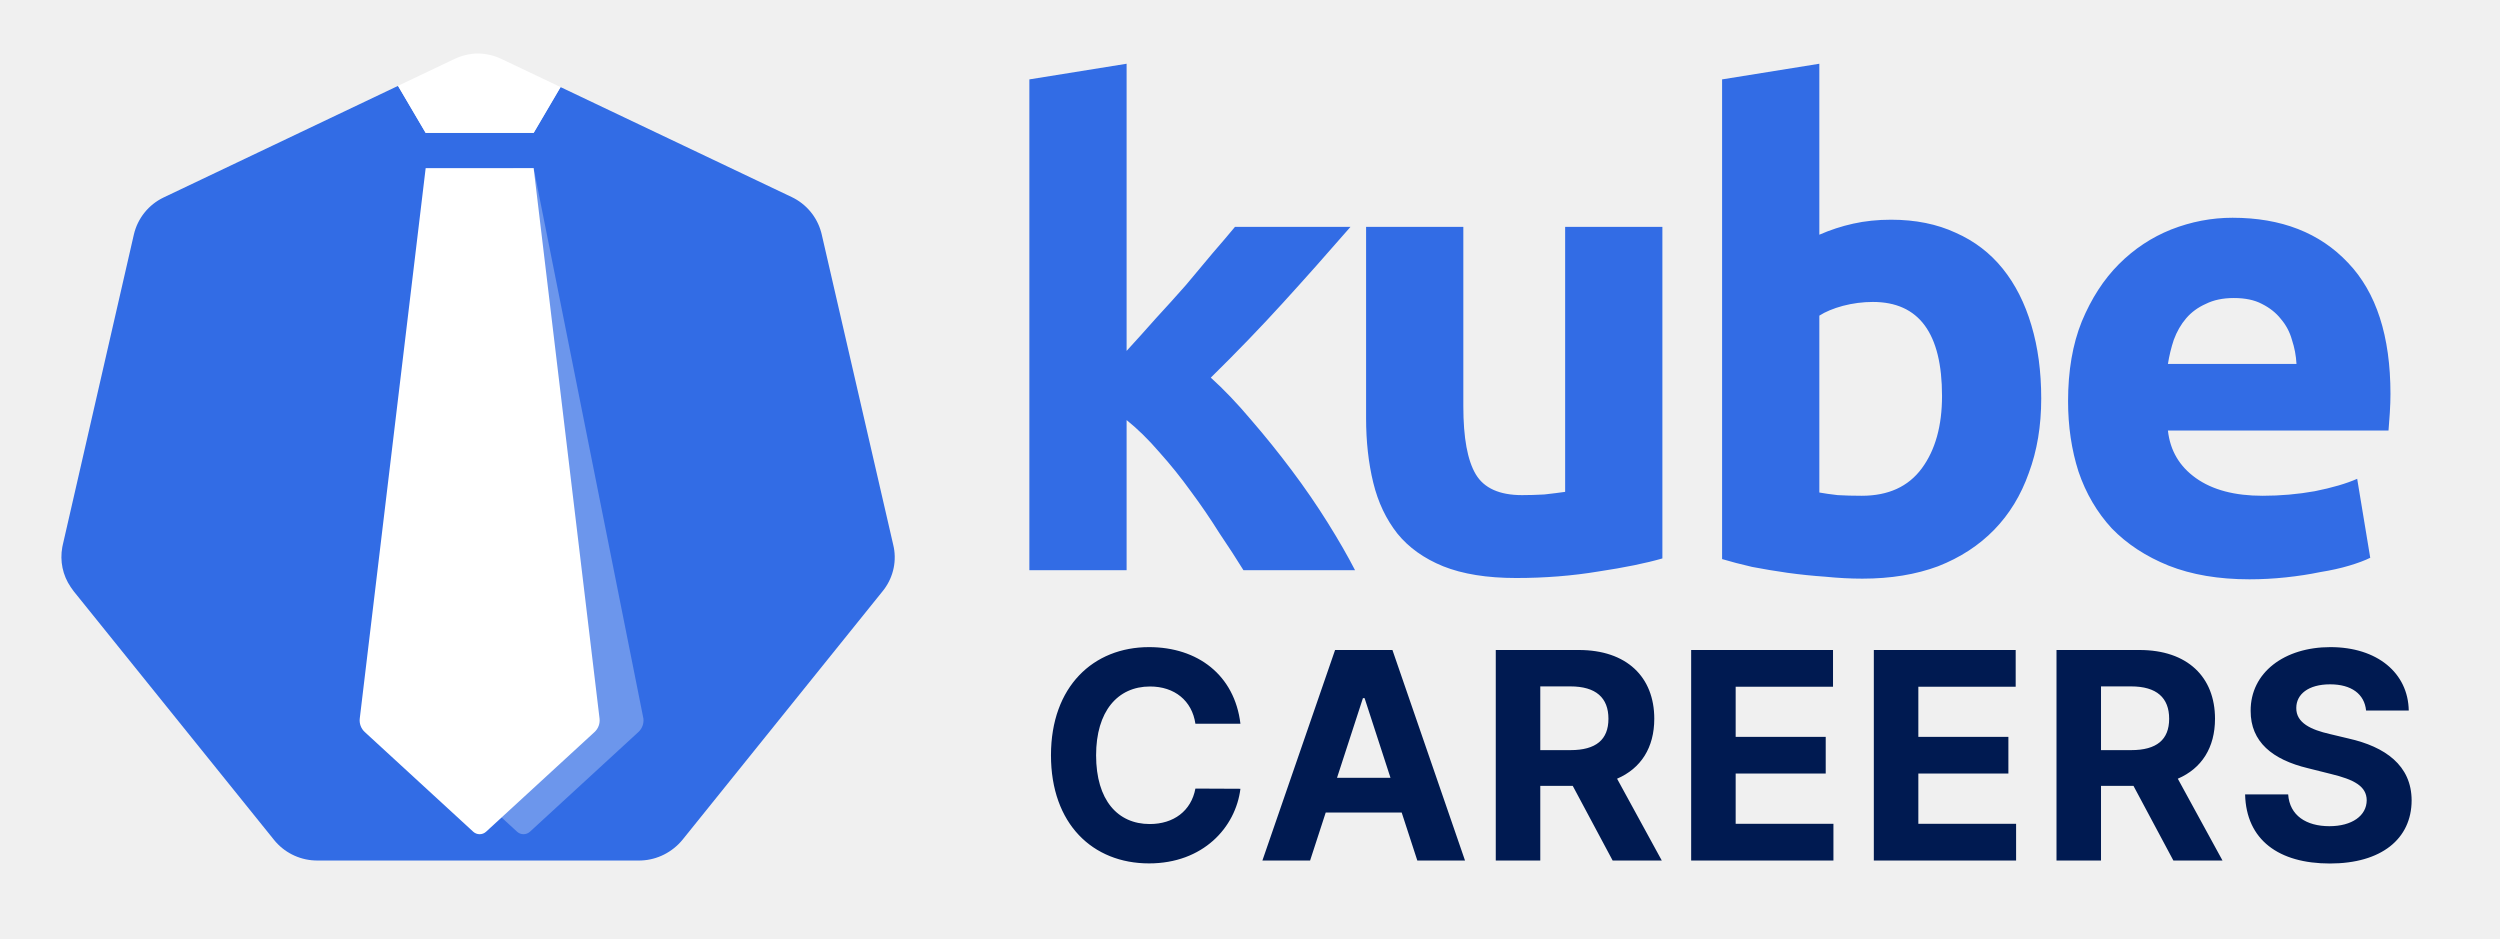
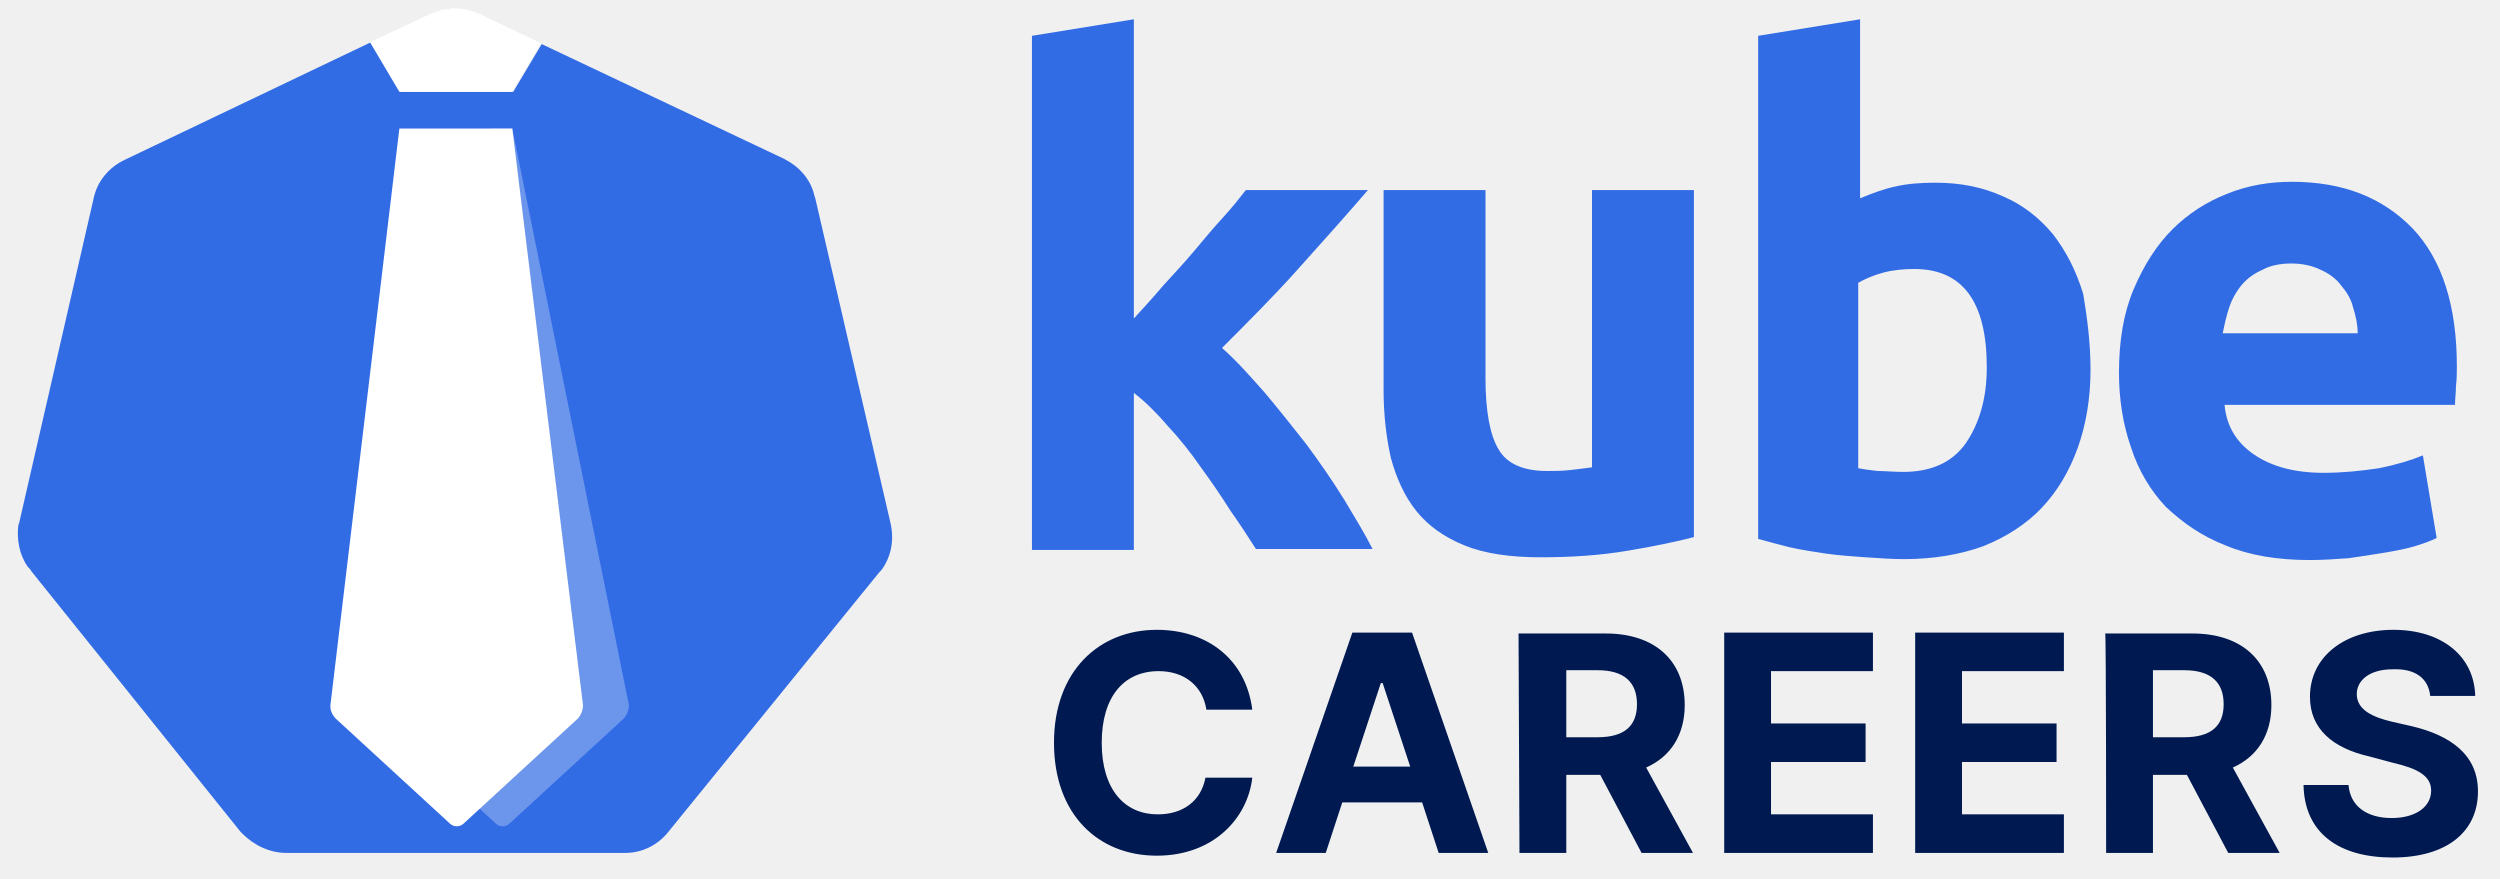
- <svg xmlns="http://www.w3.org/2000/svg" width="285" height="107" viewBox="0 0 285 107" fill="none">
-   <g clip-path="url(#clip0_1311_2)">
-     <path d="M45.374 9.79L48.526 15.15H60.835L63.903 9.928L90.258 22.466C91.902 23.249 93.126 24.707 93.608 26.457L93.672 26.708L101.823 62.087C102.261 63.853 101.875 65.711 100.801 67.164L100.635 67.379L77.792 95.75C76.644 97.141 74.942 98.017 73.126 98.094L72.853 98.1H36.196C34.375 98.108 32.644 97.338 31.439 95.984L31.263 95.777L8.408 67.411C8.283 67.251 8.164 67.085 8.052 66.913C7.144 65.575 6.814 63.956 7.1 62.387L7.161 62.093L15.258 26.744C15.689 24.883 16.944 23.322 18.672 22.501C18.672 22.501 45.349 9.8 45.374 9.79Z" fill="#326CE5" />
-     <path d="M54.195 6.105H54.165C55.12 6.067 56.069 6.244 56.943 6.621L57.231 6.754L63.903 9.928L60.835 15.15H48.526L45.374 9.788L51.752 6.751C52.42 6.422 53.139 6.212 53.877 6.132L54.195 6.105Z" fill="white" />
-     <path opacity="0.285" d="M46.583 83.451L58.944 94.813C59.36 95.196 60 95.196 60.416 94.813L72.778 83.451C73.205 83.058 73.417 82.485 73.348 81.909L60.835 19.167H58.526L46.013 81.909C45.944 82.485 46.156 83.058 46.583 83.451Z" fill="white" />
-     <path d="M41.583 83.451L53.944 94.813C54.36 95.196 55 95.196 55.416 94.813L67.778 83.451C68.205 83.058 68.417 82.485 68.348 81.909L60.835 19.167H48.526L41.013 81.909C40.944 82.485 41.156 83.058 41.583 83.451Z" fill="white" />
-     <path d="M128.433 40.002C129.525 38.811 130.641 37.571 131.781 36.282C132.972 34.992 134.113 33.727 135.204 32.487C136.295 31.198 137.312 29.982 138.254 28.842C139.246 27.701 140.089 26.709 140.784 25.866H153.953C151.324 28.891 148.745 31.793 146.215 34.57C143.735 37.298 141.007 40.126 138.031 43.052C139.519 44.391 141.057 46.003 142.644 47.888C144.231 49.723 145.769 51.633 147.257 53.617C148.745 55.601 150.109 57.585 151.349 59.569C152.589 61.553 153.63 63.363 154.473 65H141.751C140.957 63.71 140.04 62.297 138.998 60.759C138.006 59.172 136.94 57.61 135.799 56.072C134.658 54.485 133.443 52.972 132.153 51.534C130.913 50.095 129.673 48.88 128.433 47.888V65H117.348V9.051L128.433 7.266V40.002ZM189.512 63.661C187.627 64.206 185.197 64.702 182.221 65.149C179.245 65.645 176.12 65.893 172.846 65.893C169.523 65.893 166.746 65.446 164.514 64.554C162.331 63.661 160.595 62.421 159.306 60.834C158.016 59.197 157.098 57.262 156.553 55.03C156.007 52.798 155.734 50.343 155.734 47.665V25.866H166.82V46.326C166.82 49.897 167.291 52.476 168.234 54.063C169.176 55.65 170.937 56.444 173.516 56.444C174.31 56.444 175.153 56.419 176.046 56.37C176.938 56.27 177.732 56.171 178.426 56.072V25.866H189.512V63.661ZM221.391 45.135C221.391 37.993 218.762 34.422 213.505 34.422C212.364 34.422 211.223 34.57 210.082 34.868C208.991 35.166 208.098 35.538 207.404 35.984V56.146C207.949 56.246 208.644 56.345 209.487 56.444C210.33 56.494 211.248 56.518 212.24 56.518C215.265 56.518 217.547 55.477 219.085 53.394C220.622 51.31 221.391 48.558 221.391 45.135ZM232.7 45.433C232.7 48.558 232.229 51.385 231.286 53.914C230.393 56.444 229.079 58.602 227.343 60.387C225.607 62.173 223.474 63.562 220.945 64.554C218.415 65.496 215.538 65.967 212.314 65.967C210.975 65.967 209.561 65.893 208.073 65.744C206.635 65.645 205.197 65.496 203.758 65.298C202.369 65.099 201.03 64.876 199.741 64.628C198.451 64.33 197.31 64.033 196.318 63.735V9.051L207.404 7.266V26.758C208.644 26.213 209.933 25.791 211.273 25.494C212.612 25.196 214.05 25.047 215.588 25.047C218.365 25.047 220.821 25.543 222.953 26.535C225.086 27.478 226.872 28.842 228.31 30.627C229.749 32.413 230.84 34.57 231.584 37.1C232.328 39.58 232.7 42.358 232.7 45.433ZM235.76 45.73C235.76 42.258 236.281 39.233 237.322 36.654C238.413 34.025 239.827 31.842 241.563 30.106C243.299 28.37 245.283 27.056 247.515 26.163C249.797 25.27 252.128 24.824 254.509 24.824C260.064 24.824 264.453 26.535 267.677 29.958C270.901 33.33 272.513 38.315 272.513 44.912C272.513 45.557 272.489 46.276 272.439 47.07C272.389 47.814 272.34 48.483 272.29 49.078H247.143C247.391 51.36 248.457 53.17 250.342 54.51C252.227 55.849 254.757 56.518 257.931 56.518C259.965 56.518 261.949 56.345 263.883 55.998C265.867 55.601 267.479 55.13 268.719 54.584L270.207 63.586C269.612 63.884 268.818 64.182 267.826 64.479C266.834 64.777 265.718 65.025 264.478 65.223C263.288 65.471 261.998 65.67 260.609 65.818C259.221 65.967 257.832 66.042 256.443 66.042C252.921 66.042 249.846 65.521 247.217 64.479C244.638 63.438 242.481 62.024 240.745 60.238C239.058 58.403 237.793 56.246 236.95 53.766C236.157 51.286 235.76 48.607 235.76 45.73ZM261.8 41.49C261.75 40.547 261.577 39.63 261.279 38.737C261.031 37.844 260.609 37.05 260.014 36.356C259.469 35.662 258.749 35.091 257.857 34.645C257.013 34.198 255.947 33.975 254.657 33.975C253.417 33.975 252.351 34.198 251.458 34.645C250.565 35.042 249.821 35.587 249.226 36.282C248.631 36.976 248.16 37.794 247.813 38.737C247.515 39.63 247.292 40.547 247.143 41.49H261.8Z" fill="#326CE5" />
-     <path d="M141.409 82.502C140.741 76.96 136.545 73.772 130.991 73.772C124.651 73.772 119.811 78.249 119.811 86.1C119.811 93.928 124.569 98.428 130.991 98.428C137.143 98.428 140.858 94.338 141.409 89.92L136.276 89.897C135.795 92.463 133.78 93.94 131.073 93.94C127.428 93.94 124.955 91.233 124.955 86.1C124.955 81.108 127.393 78.26 131.108 78.26C133.885 78.26 135.889 79.866 136.276 82.502H141.409ZM149.351 98.1L151.132 92.627H159.792L161.574 98.1H167.011L158.738 74.1H152.199L143.913 98.1H149.351ZM152.421 88.666L155.374 79.585H155.562L158.515 88.666H152.421ZM170.518 98.1H175.592V89.592H179.295L183.842 98.1H189.444L184.346 88.772C187.076 87.6 188.588 85.221 188.588 81.94C188.588 77.17 185.436 74.1 179.987 74.1H170.518V98.1ZM175.592 85.514V78.249H179.014C181.944 78.249 183.362 79.549 183.362 81.94C183.362 84.319 181.944 85.514 179.037 85.514H175.592ZM192.792 98.1H209.011V93.916H197.866V88.186H208.132V84.002H197.866V78.284H208.964V74.1H192.792V98.1ZM213.616 98.1H229.835V93.916H218.691V88.186H228.956V84.002H218.691V78.284H229.788V74.1H213.616V98.1ZM234.441 98.1H239.515V89.592H243.218L247.765 98.1H253.366L248.269 88.772C250.999 87.6 252.511 85.221 252.511 81.94C252.511 77.17 249.359 74.1 243.909 74.1H234.441V98.1ZM239.515 85.514V78.249H242.937C245.866 78.249 247.284 79.549 247.284 81.94C247.284 84.319 245.866 85.514 242.96 85.514H239.515ZM269.734 81.002H274.598C274.527 76.725 271.012 73.772 265.668 73.772C260.406 73.772 256.551 76.678 256.574 81.038C256.563 84.577 259.059 86.604 263.113 87.577L265.727 88.233C268.34 88.866 269.793 89.616 269.805 91.233C269.793 92.991 268.129 94.186 265.551 94.186C262.914 94.186 261.016 92.967 260.852 90.565H255.942C256.07 95.756 259.785 98.44 265.609 98.44C271.469 98.44 274.914 95.639 274.926 91.245C274.914 87.249 271.902 85.127 267.731 84.19L265.574 83.674C263.488 83.194 261.742 82.42 261.777 80.698C261.777 79.151 263.149 78.014 265.633 78.014C268.059 78.014 269.547 79.116 269.734 81.002Z" fill="#001A51" />
+ <svg xmlns="http://www.w3.org/2000/svg" xmlns:xlink="http://www.w3.org/1999/xlink" version="1.1" id="Layer_1" x="0" y="0" viewBox="0 0 272.3 95.7" style="enable-background:new 0 0 272.3 95.7" xml:space="preserve">
+   <style>.st1{fill:#326ce5}.st2{fill:#fff}</style>
+   <defs>
+     <path id="SVGID_1_" d="M-5-5.2h285v107H-5z" />
+   </defs>
+   <clipPath id="SVGID_00000124852220865299742580000014417095740386087053_">
+     <use xlink:href="#SVGID_1_" style="overflow:visible" />
+   </clipPath>
+   <g style="clip-path:url(#SVGID_00000124852220865299742580000014417095740386087053_)">
+     <path class="st1" d="m40.4 4.6 3.2 5.4h12.3L59 4.8l26.4 12.5c1.6.8 2.9 2.2 3.3 4l.1.3L97 57c.4 1.8.1 3.6-1 5.1l-.2.2-23 28.3c-1.1 1.4-2.8 2.3-4.7 2.3H31.2c-1.8 0-3.5-.8-4.8-2.1l-.2-.2L3.4 62.2c-.1-.2-.2-.3-.4-.5-.9-1.3-1.2-3-1-4.5l.1-.3 8.1-35.3c.4-1.9 1.7-3.4 3.4-4.2L40.4 4.6z" />
+     <path class="st2" d="M49.2.9c.9 0 1.9.1 2.7.5l.3.1 6.7 3.2-3.1 5.3H43.5l-3.2-5.4 6.4-3c.7-.3 1.4-.6 2.2-.6l.3-.1z" />
+     <path d="M41.6 78.3 54 89.7c.4.4 1.1.4 1.5 0l12.4-11.4c.4-.4.6-1 .6-1.5L55.8 14h-2.3L41 76.7c-.1.6.2 1.2.6 1.6z" style="opacity:.285;fill:#fff;enable-background:new" />
+     <path class="st2" d="M36.6 78.3 49 89.7c.4.4 1.1.4 1.5 0l12.4-11.4c.4-.4.6-1 .6-1.5L55.8 14H43.5L36 76.7c-.1.6.2 1.2.6 1.6z" />
+     <path class="st1" d="M123.4 34.8c1.1-1.2 2.2-2.4 3.3-3.7 1.2-1.3 2.3-2.5 3.4-3.8 1-1.2 2-2.4 3.1-3.6 1-1.1 1.8-2.1 2.5-3H149c-2.5 2.9-5.1 5.8-7.7 8.7-2.6 2.9-5.4 5.7-8.2 8.5 1.5 1.3 3 3 4.6 4.8 1.6 1.9 3.1 3.8 4.6 5.7 1.4 1.9 2.8 3.9 4.1 6 1.2 2 2.3 3.8 3.1 5.4h-12.7c-.9-1.4-1.8-2.8-2.8-4.2-1-1.6-2.1-3.2-3.2-4.7-1.1-1.6-2.3-3.1-3.6-4.5-1.2-1.4-2.5-2.7-3.7-3.6v17.1h-11.1v-56l11.1-1.8v32.7zm61.1 23.7c-1.9.5-4.3 1-7.3 1.5s-6.1.7-9.4.7c-3.3 0-6.1-.4-8.3-1.3-2.2-.9-3.9-2.1-5.2-3.7-1.3-1.6-2.2-3.6-2.8-5.8-.5-2.2-.8-4.7-.8-7.4V20.7h11.1v20.5c0 3.6.5 6.2 1.4 7.7.9 1.6 2.7 2.4 5.3 2.4.8 0 1.6 0 2.5-.1.9-.1 1.7-.2 2.4-.3V20.7h11.1v37.8zM216.4 40c0-7.1-2.6-10.7-7.9-10.7-1.1 0-2.3.1-3.4.4-1.1.3-2 .7-2.7 1.1V51c.5.1 1.2.2 2.1.3.8 0 1.8.1 2.8.1 3 0 5.3-1 6.8-3.1 1.5-2.2 2.3-4.9 2.3-8.3zm11.3.3c0 3.1-.5 6-1.4 8.5-.9 2.5-2.2 4.7-3.9 6.5-1.7 1.8-3.9 3.2-6.4 4.2-2.5.9-5.4 1.4-8.6 1.4-1.3 0-2.8-.1-4.2-.2-1.4-.1-2.9-.2-4.3-.4-1.3-.2-2.7-.4-4-.7-1.2-.3-2.3-.6-3.4-.9V3.9l11.1-1.8v19.5c1.2-.5 2.5-1 3.9-1.3 1.3-.3 2.8-.4 4.3-.4 2.8 0 5.2.5 7.4 1.5 2.1.9 3.9 2.3 5.4 4.1 1.4 1.8 2.5 3.9 3.3 6.5.4 2.4.8 5.2.8 8.3zm3.1.3c0-3.5.5-6.5 1.6-9.1 1.1-2.6 2.5-4.8 4.2-6.5 1.7-1.7 3.7-3 6-3.9 2.2-.9 4.6-1.3 7-1.3 5.6 0 9.9 1.7 13.2 5.1 3.2 3.4 4.8 8.4 4.8 15 0 .6 0 1.4-.1 2.2 0 .7-.1 1.4-.1 2h-25.1c.2 2.3 1.3 4.1 3.2 5.4 1.9 1.3 4.4 2 7.6 2 2 0 4-.2 6-.5 2-.4 3.6-.9 4.8-1.4l1.5 9c-.6.3-1.4.6-2.4.9-1 .3-2.1.5-3.3.7-1.2.2-2.5.4-3.9.6-1.4.1-2.8.2-4.2.2-3.5 0-6.6-.5-9.2-1.6-2.6-1-4.7-2.5-6.5-4.2-1.7-1.8-3-4-3.8-6.5-.9-2.6-1.3-5.3-1.3-8.1zm26-4.3c0-.9-.2-1.9-.5-2.8-.2-.9-.7-1.7-1.3-2.4-.5-.7-1.3-1.3-2.2-1.7-.8-.4-1.9-.7-3.2-.7-1.2 0-2.3.2-3.2.7-.9.4-1.6.9-2.2 1.6-.6.7-1.1 1.6-1.4 2.5-.3.9-.5 1.8-.7 2.8h14.7z" />
+     <path d="M136.4 77.3c-.7-5.5-4.9-8.7-10.4-8.7-6.3 0-11.2 4.5-11.2 12.3 0 7.8 4.8 12.3 11.2 12.3 6.2 0 9.9-4.1 10.4-8.5h-5.1c-.5 2.6-2.5 4-5.2 4-3.6 0-6.1-2.7-6.1-7.8 0-5 2.4-7.8 6.2-7.8 2.8 0 4.8 1.6 5.2 4.2h5zm8 15.6 1.8-5.5h8.7l1.8 5.5h5.4l-8.3-24h-6.5l-8.3 24h5.4zm3-9.4 3-9.1h.2l3 9.1h-6.2zm18.1 9.4h5.1v-8.5h3.7l4.5 8.5h5.6l-5.1-9.3c2.7-1.2 4.2-3.6 4.2-6.8 0-4.8-3.2-7.8-8.6-7.8h-9.5l.1 23.9zm5.1-12.6V73h3.4c2.9 0 4.3 1.3 4.3 3.7 0 2.4-1.4 3.6-4.3 3.6h-3.4zm17.2 12.6H204v-4.2h-11.1V83h10.3v-4.2h-10.3v-5.7H204v-4.2h-16.2v24zm20.8 0h16.2v-4.2h-11.1V83H224v-4.2h-10.3v-5.7h11.1v-4.2h-16.2v24zm20.8 0h5.1v-8.5h3.7l4.5 8.5h5.6l-5.1-9.3c2.7-1.2 4.2-3.6 4.2-6.8 0-4.8-3.2-7.8-8.6-7.8h-9.5c.1-.1.1 23.9.1 23.9zm5.1-12.6V73h3.4c2.9 0 4.3 1.3 4.3 3.7 0 2.4-1.4 3.6-4.3 3.6h-3.4zm30.2-4.5h4.9c-.1-4.3-3.6-7.2-8.9-7.2-5.3 0-9.1 2.9-9.1 7.3 0 3.5 2.5 5.6 6.5 6.5l2.6.7c2.6.6 4.1 1.4 4.1 3 0 1.8-1.7 3-4.3 3-2.6 0-4.5-1.2-4.7-3.6h-4.9c.1 5.2 3.8 7.9 9.7 7.9 5.9 0 9.3-2.8 9.3-7.2 0-4-3-6.1-7.2-7.1l-2.2-.5c-2.1-.5-3.8-1.3-3.8-3 0-1.5 1.4-2.7 3.9-2.7 2.5-.1 3.9 1 4.1 2.9z" style="fill:#001a51" />
  </g>
-   <defs>
-     <clipPath id="clip0_1311_2">
-       <rect width="285" height="107" fill="white" />
-     </clipPath>
-   </defs>
</svg>
